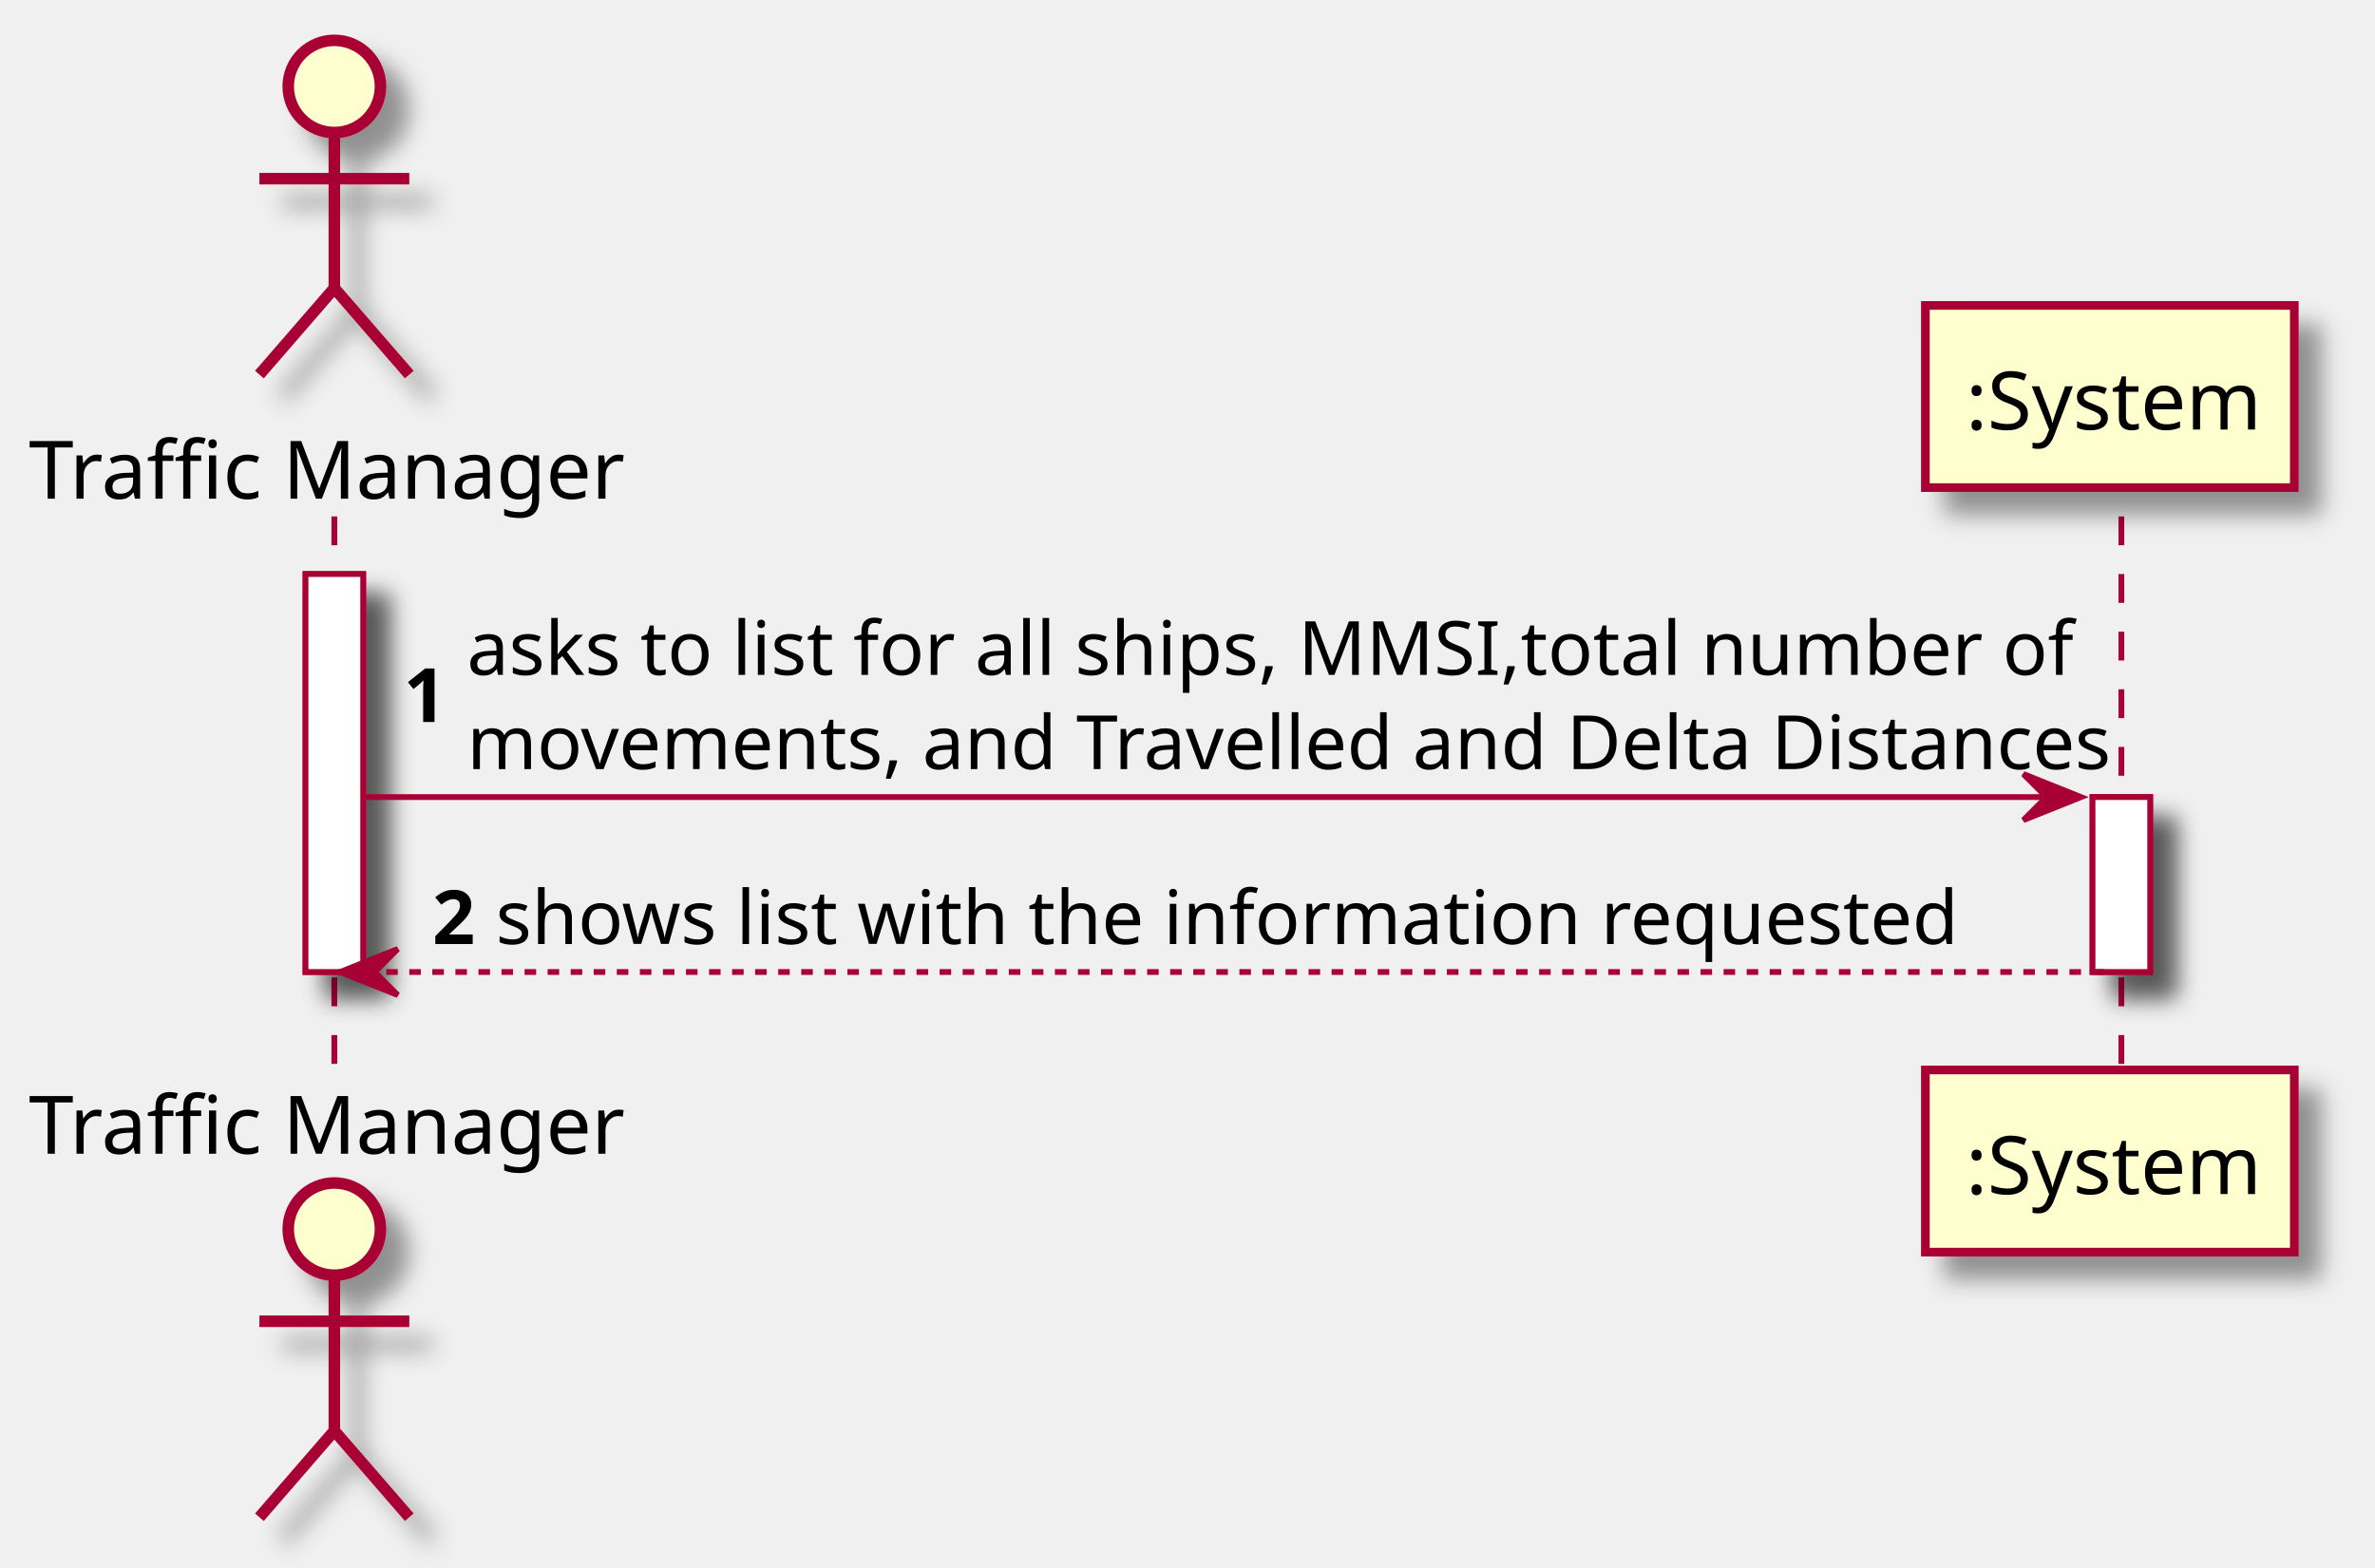
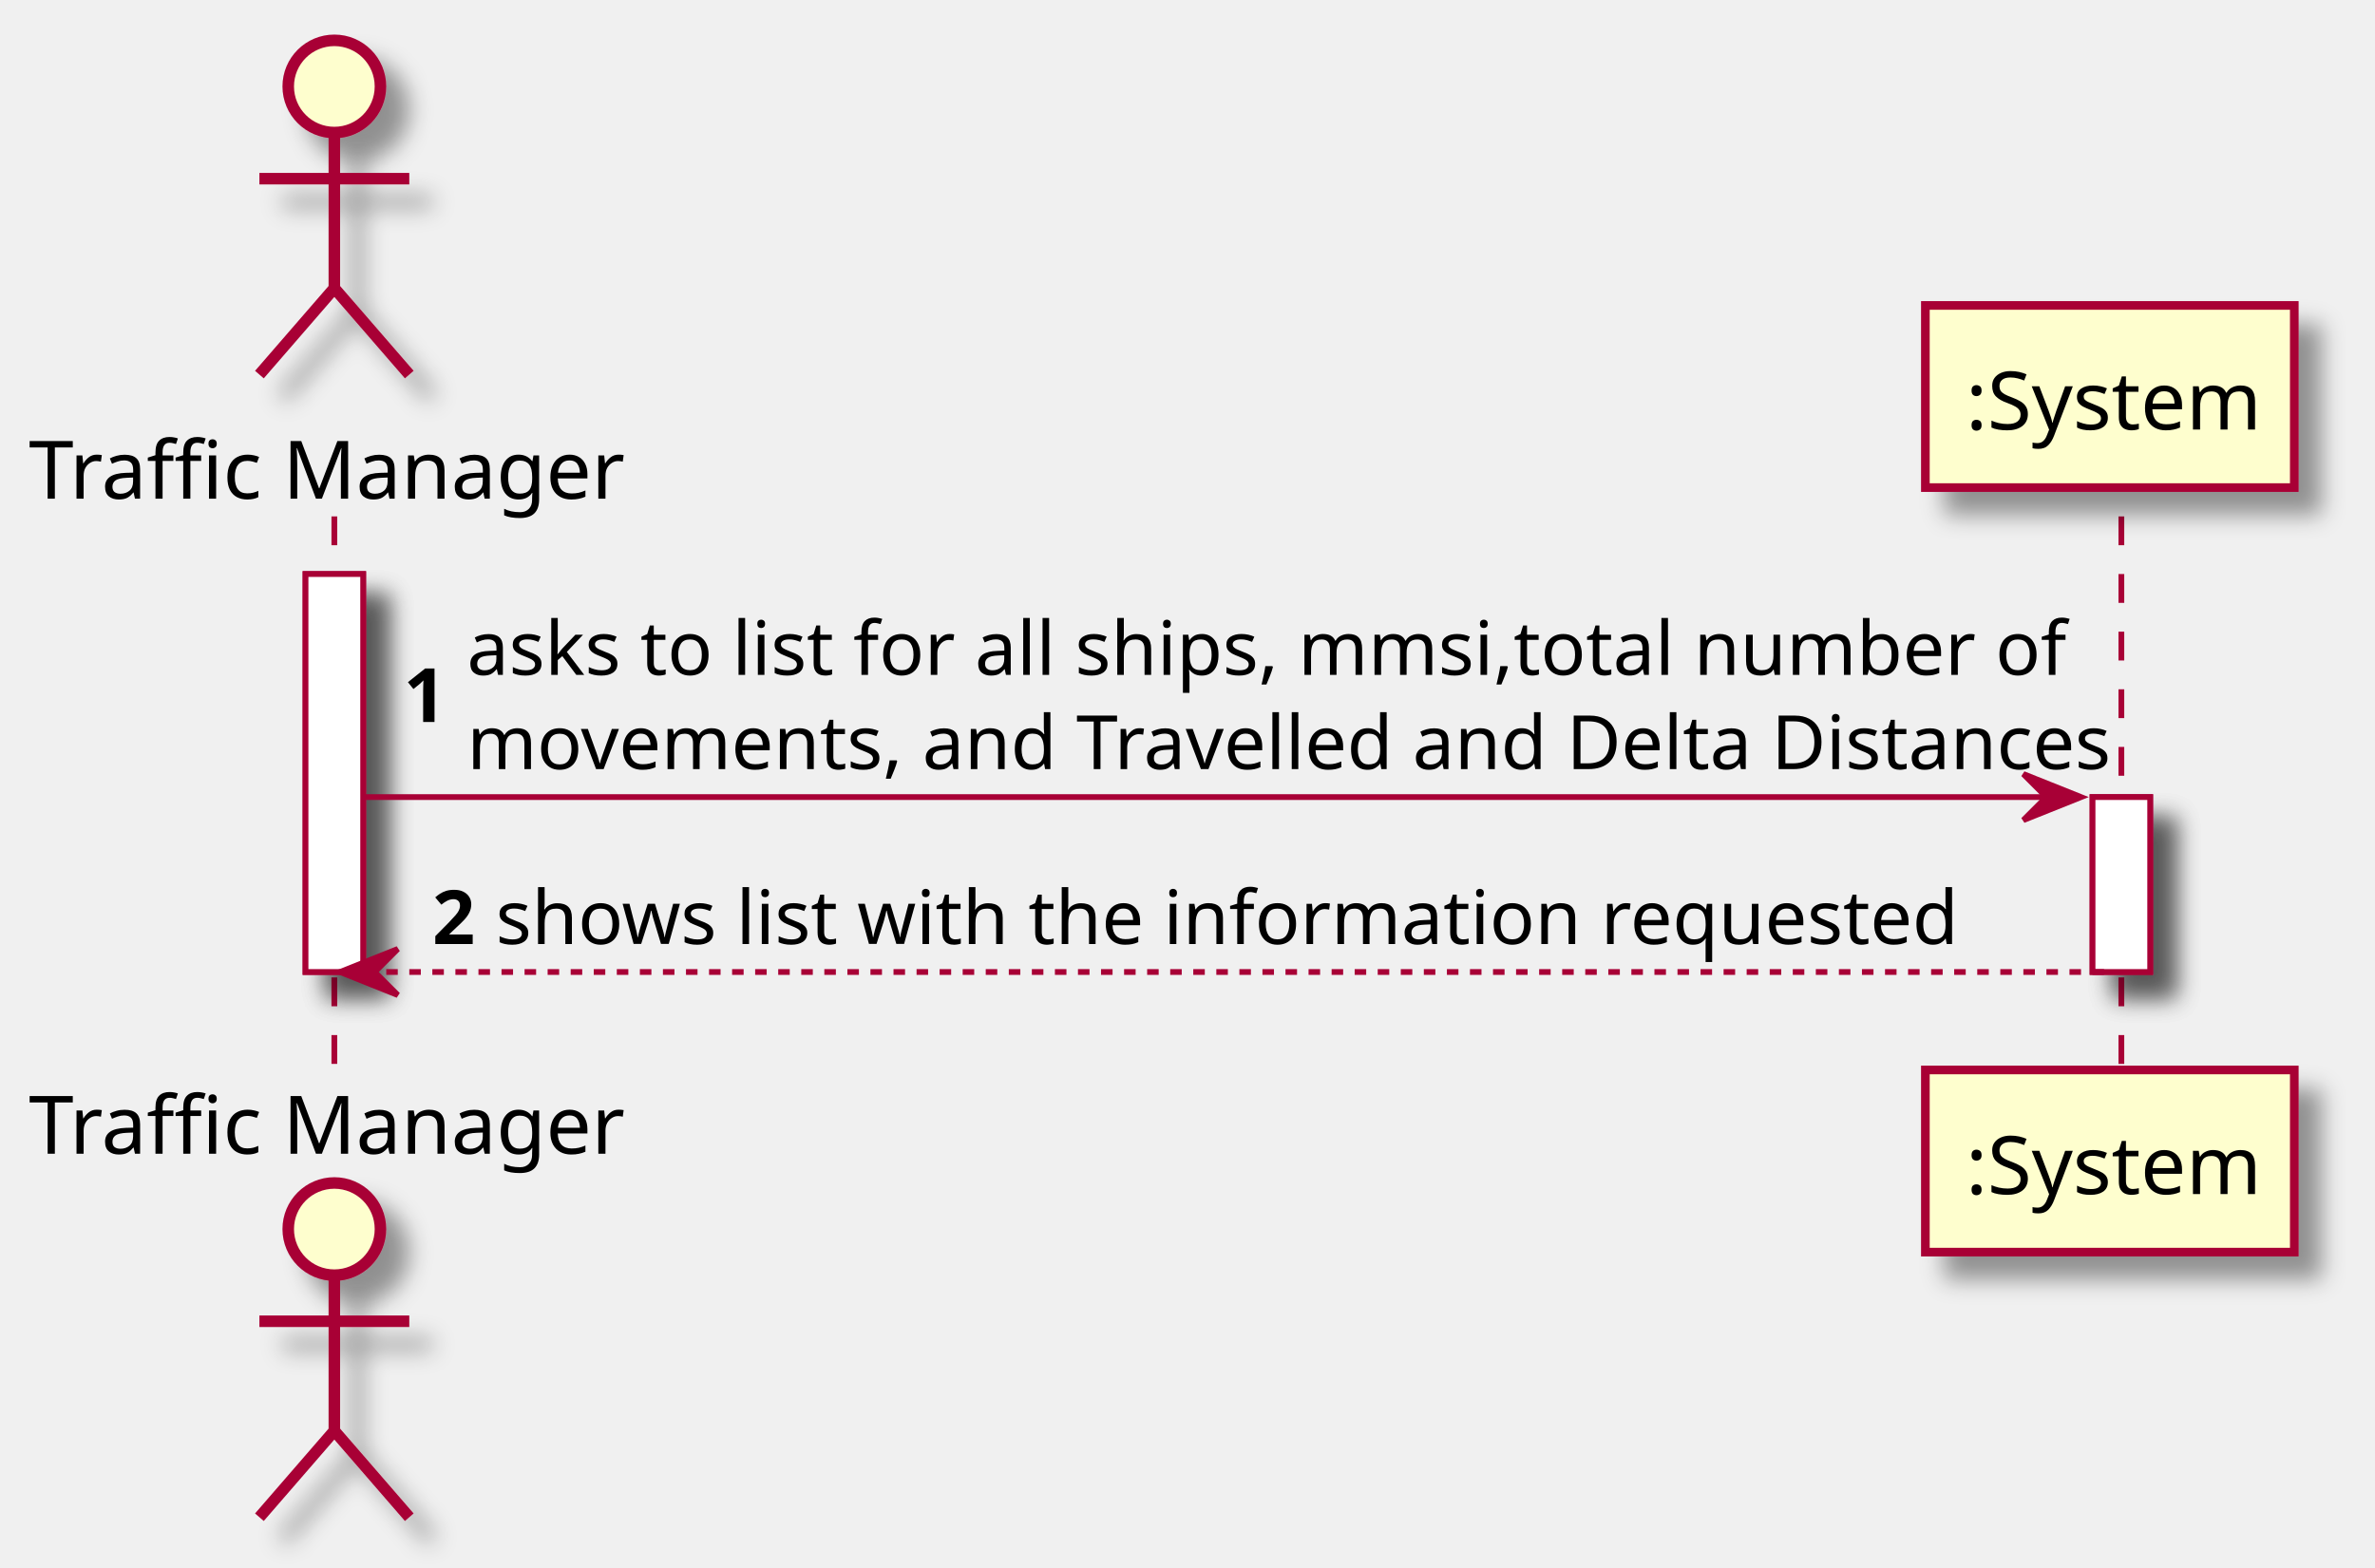
<svg xmlns="http://www.w3.org/2000/svg" contentScriptType="application/ecmascript" contentStyleType="text/css" height="272px" preserveAspectRatio="none" style="width:412px;height:272px;" version="1.1" viewBox="0 0 412 272" width="412px" zoomAndPan="magnify">
  <defs>
    <filter height="300%" id="f1eqeiisu1wxj3" width="300%" x="-1" y="-1">
      <feGaussianBlur result="blurOut" stdDeviation="2.0" />
      <feColorMatrix in="blurOut" result="blurOut2" type="matrix" values="0 0 0 0 0 0 0 0 0 0 0 0 0 0 0 0 0 0 .4 0" />
      <feOffset dx="4.0" dy="4.0" in="blurOut2" result="blurOut3" />
      <feBlend in="SourceGraphic" in2="blurOut3" mode="normal" />
    </filter>
  </defs>
  <g>
    <rect fill="#FFFFFF" filter="url(#f1eqeiisu1wxj3)" height="69.055" style="stroke:#A80036;stroke-width:1.0;" width="10" x="53" y="99.609" />
    <rect fill="#FFFFFF" filter="url(#f1eqeiisu1wxj3)" height="30.352" style="stroke:#A80036;stroke-width:1.0;" width="10" x="363" y="138.312" />
    <line style="stroke:#A80036;stroke-width:1.0;stroke-dasharray:5.0,5.0;" x1="58" x2="58" y1="89.609" y2="186.664" />
    <line style="stroke:#A80036;stroke-width:1.0;stroke-dasharray:5.0,5.0;" x1="368" x2="368" y1="89.609" y2="186.664" />
    <text fill="#000000" font-family="sans-serif" font-size="14" lengthAdjust="spacing" textLength="100" x="5" y="86.533">Traffic Manager</text>
    <ellipse cx="58" cy="15" fill="#FEFECE" filter="url(#f1eqeiisu1wxj3)" rx="8" ry="8" style="stroke:#A80036;stroke-width:2.0;" />
    <path d="M58,23 L58,50 M45,31 L71,31 M58,50 L45,65 M58,50 L71,65 " fill="none" filter="url(#f1eqeiisu1wxj3)" style="stroke:#A80036;stroke-width:2.0;" />
    <text fill="#000000" font-family="sans-serif" font-size="14" lengthAdjust="spacing" textLength="100" x="5" y="200.197">Traffic Manager</text>
    <ellipse cx="58" cy="213.273" fill="#FEFECE" filter="url(#f1eqeiisu1wxj3)" rx="8" ry="8" style="stroke:#A80036;stroke-width:2.0;" />
    <path d="M58,221.273 L58,248.273 M45,229.273 L71,229.273 M58,248.273 L45,263.273 M58,248.273 L71,263.273 " fill="none" filter="url(#f1eqeiisu1wxj3)" style="stroke:#A80036;stroke-width:2.0;" />
    <rect fill="#FEFECE" filter="url(#f1eqeiisu1wxj3)" height="31.609" style="stroke:#A80036;stroke-width:1.5;" width="64" x="334" y="53" />
    <text fill="#000000" font-family="sans-serif" font-size="14" lengthAdjust="spacing" textLength="50" x="341" y="74.533">:System</text>
    <rect fill="#FEFECE" filter="url(#f1eqeiisu1wxj3)" height="31.609" style="stroke:#A80036;stroke-width:1.5;" width="64" x="334" y="185.664" />
    <text fill="#000000" font-family="sans-serif" font-size="14" lengthAdjust="spacing" textLength="50" x="341" y="207.197">:System</text>
    <rect fill="#FFFFFF" filter="url(#f1eqeiisu1wxj3)" height="69.055" style="stroke:#A80036;stroke-width:1.0;" width="10" x="53" y="99.609" />
    <rect fill="#FFFFFF" filter="url(#f1eqeiisu1wxj3)" height="30.352" style="stroke:#A80036;stroke-width:1.0;" width="10" x="363" y="138.312" />
    <polygon fill="#A80036" points="351,134.312,361,138.312,351,142.312,355,138.312" style="stroke:#A80036;stroke-width:1.0;" />
    <line style="stroke:#A80036;stroke-width:1.0;" x1="63" x2="357" y1="138.312" y2="138.312" />
    <text fill="#000000" font-family="sans-serif" font-size="13" font-weight="bold" lengthAdjust="spacing" textLength="7" x="70" y="125.28">1</text>
-     <text fill="#000000" font-family="sans-serif" font-size="13" lengthAdjust="spacing" textLength="266" x="81" y="117.105">asks to list for all ships, MMSI,total number of</text>
+     <text fill="#000000" font-family="sans-serif" font-size="13" lengthAdjust="spacing" textLength="266" x="81" y="117.105">asks to list for all ships, mmsi,total number of</text>
    <text fill="#000000" font-family="sans-serif" font-size="13" lengthAdjust="spacing" textLength="270" x="81" y="133.456">movements, and Travelled and Delta Distances</text>
    <polygon fill="#A80036" points="69,164.664,59,168.664,69,172.664,65,168.664" style="stroke:#A80036;stroke-width:1.0;" />
    <line style="stroke:#A80036;stroke-width:1.0;stroke-dasharray:2.0,2.0;" x1="63" x2="367" y1="168.664" y2="168.664" />
    <text fill="#000000" font-family="sans-serif" font-size="13" font-weight="bold" lengthAdjust="spacing" textLength="7" x="75" y="163.808">2</text>
    <text fill="#000000" font-family="sans-serif" font-size="13" lengthAdjust="spacing" textLength="235" x="86" y="163.808">shows list with the information requested</text>
  </g>
</svg>
